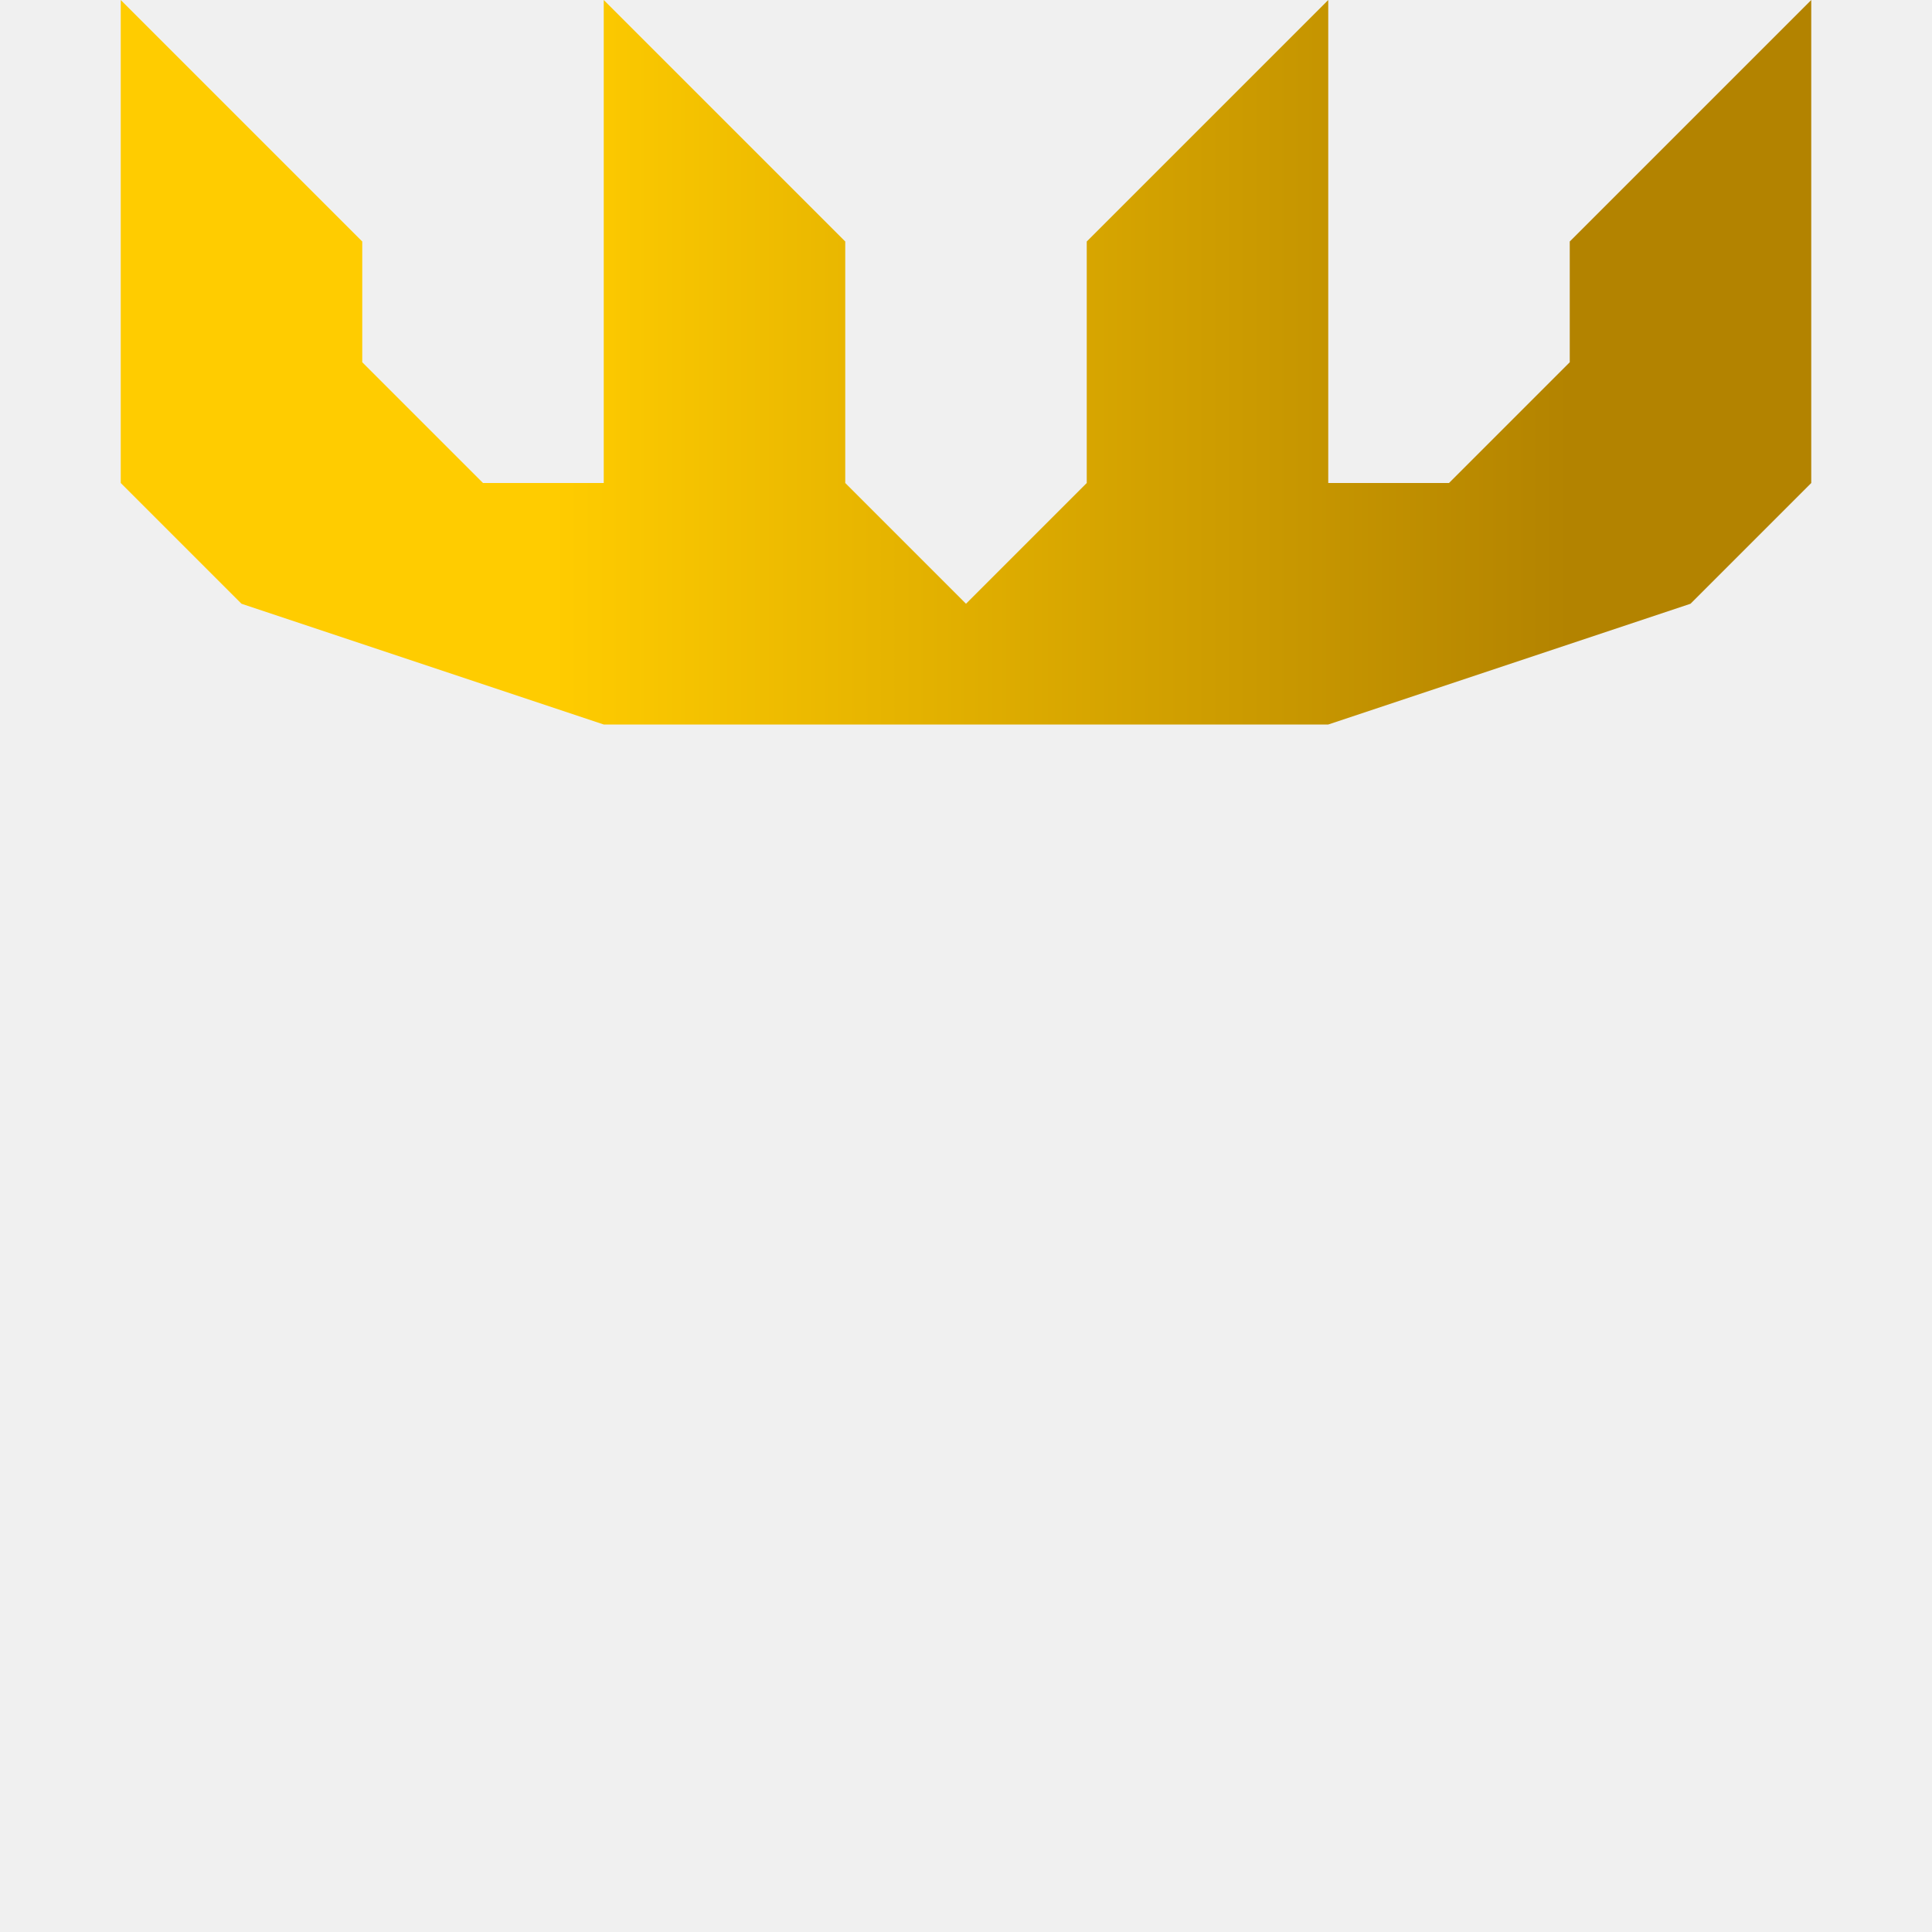
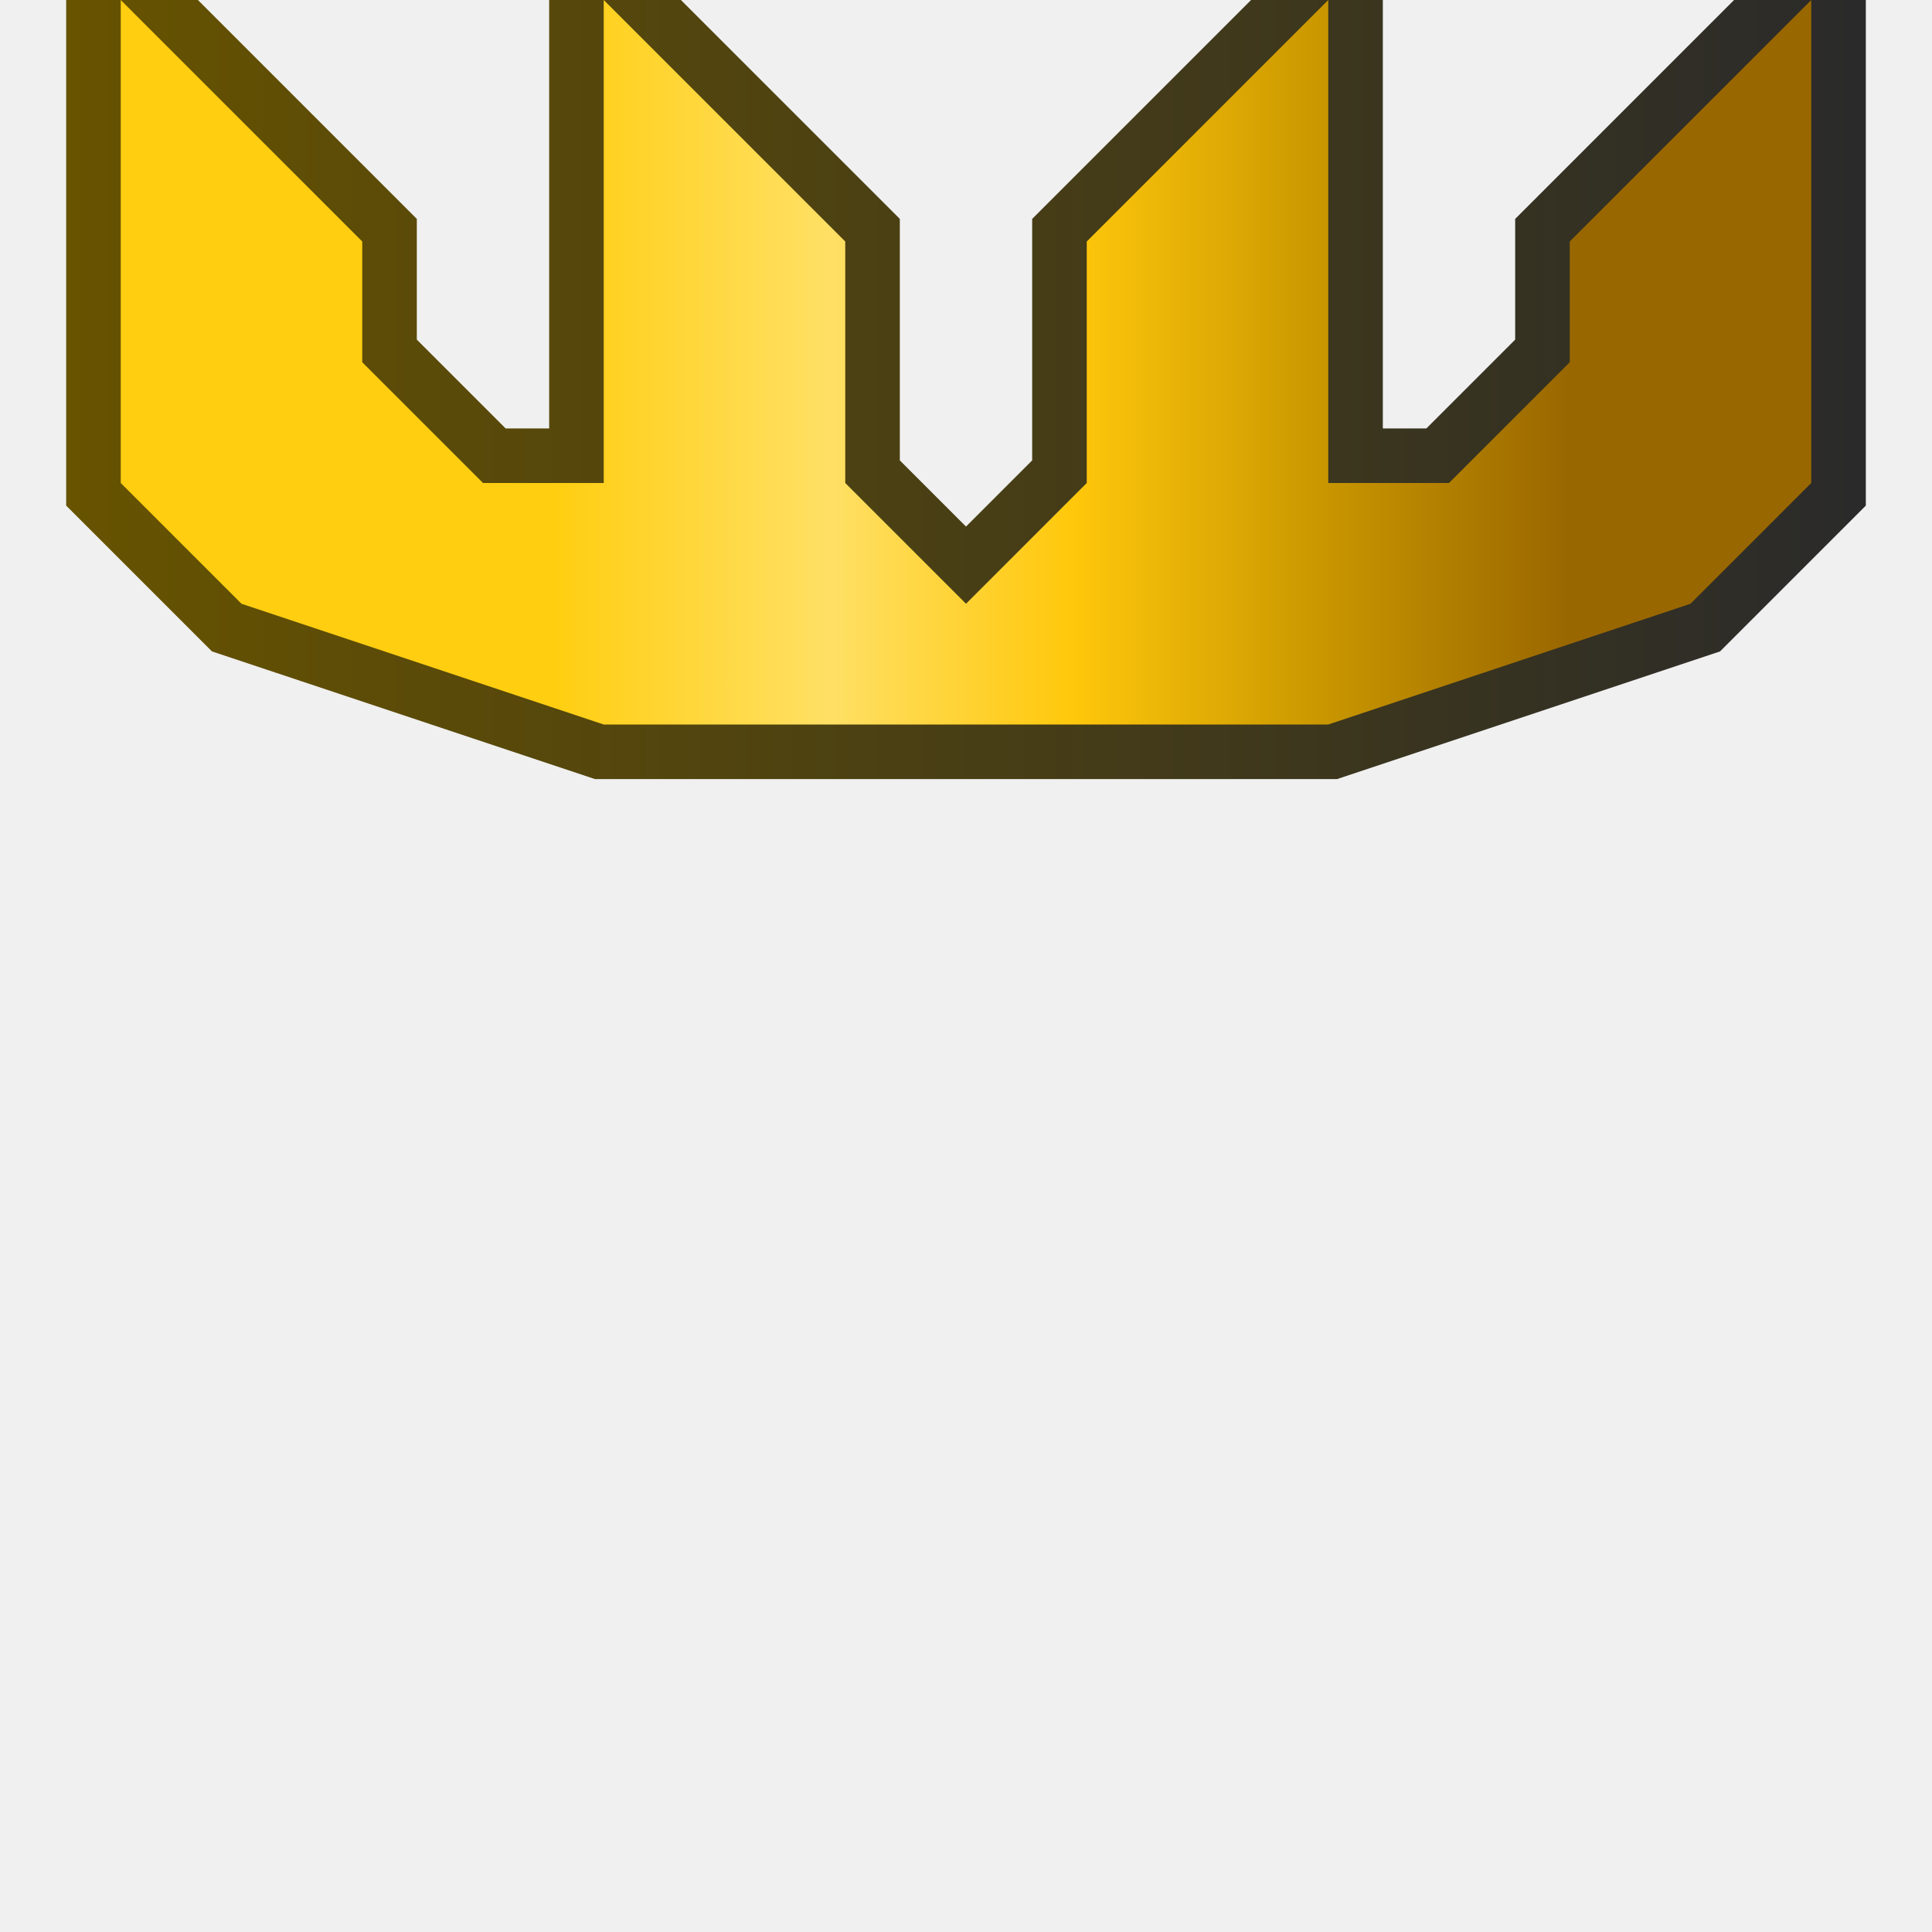
<svg xmlns="http://www.w3.org/2000/svg" xmlns:xlink="http://www.w3.org/1999/xlink" height="16" width="16" version="1.1" id="svg7">
  <defs id="defs7">
+     <linearGradient id="linearGradient1">
+       <stop style="stop-color:#675300;stop-opacity:1;" offset="0" id="stop1" />
+       <stop style="stop-color:#2a2a2a;stop-opacity:1;" offset="1" id="stop2" />
+     </linearGradient>
    <linearGradient id="linearGradient4">
-       <stop style="stop-color:#ffcc00;stop-opacity:1;" offset="0" id="stop4" />
-       <stop style="stop-color:#b38300;stop-opacity:1;" offset="1" id="stop5" />
+       <stop style="stop-color:#ffce11;stop-opacity:1;" offset="0" id="stop4" />
+       <stop style="stop-color:#ffe065;stop-opacity:1;" offset="0.273" id="stop7" />
+       <stop style="stop-color:#ffc80c;stop-opacity:1;" offset="0.509" id="stop6" />
+       <stop style="stop-color:#cc9900;stop-opacity:1;" offset="0.744" id="stop3" />
+       <stop style="stop-color:#996700;stop-opacity:1;" offset="1" id="stop5" />
    </linearGradient>
    <linearGradient xlink:href="#linearGradient4" id="linearGradient5" x1="47.972" y1="110.194" x2="129.588" y2="110.194" gradientUnits="userSpaceOnUse" gradientTransform="matrix(0.103125,0,0,0.103125,-0.3637797,-1.363779)" />
+     <linearGradient xlink:href="#linearGradient1" id="linearGradient2" x1="0.548" y1="2.68" x2="15.452" y2="2.68" gradientUnits="userSpaceOnUse" />
  </defs>
+   <rect style="display:none;fill:#ffffff;stroke-width:6;stroke-linejoin:bevel;paint-order:stroke fill markers" id="rect1" width="17.164" height="16.065" x="0" y="-0.378" />
  <path fill="#c38ef1" d="m 1,1 v 14 h 1 v -2 h 2 v 2 h 8 v -2 h 2 v 2 h 1 V 1 H 14 V 3 H 12 V 1 H 4 V 3 H 2 V 1 Z M 2,5 H 4 V 7 H 2 Z m 10,0 h 2 V 7 H 12 Z M 2,9 h 2 v 2 H 2 Z m 10,0 h 2 v 2 h -2 z" id="path1-3" style="display:none" />
  <path fill="#fc7f7f" d="M 1,1 V 5 H 3 V 3 H 5 V 1 Z m 10,0 v 2 h 2 v 2 h 2 V 1 Z M 4,4 v 8 h 8 V 4 Z m 2,2 h 4 v 4 H 6 Z m -5,5 v 4 H 5 V 13 H 3 v -2 z m 12,0 v 2 h -2 v 2 h 4 v -4 z" id="path1" style="display:none" />
  <circle cx="8" cy="8" r="5" fill="none" stroke="#8eef97" stroke-width="2" id="circle1" style="display:none" />
-   <path style="display:inline;fill:url(#linearGradient5);stroke:none;stroke-width:0.619;stroke-linecap:butt;stroke-linejoin:bevel;stroke-miterlimit:4;stroke-dasharray:none;stroke-dashoffset:0;stroke-opacity:1" d="M 15,0 V 4 L 14,5 11,6 H 8 5 L 2,5 1,4 V 0 L 3,2 V 3 L 4,4 H 5 V 0 L 7,2 V 4 L 8,5 9,4 V 2 l 2,-2 v 4 h 1 L 13,3 V 2 Z" id="path1-6" />
+   <path style="display:inline;fill:url(#linearGradient5);stroke:url(#linearGradient2);stroke-width:0.904;stroke-linecap:butt;stroke-linejoin:miter;stroke-miterlimit:4;stroke-dasharray:none;stroke-dashoffset:0;stroke-opacity:1;paint-order:stroke fill markers" d="M 15,0 V 4 L 14,5 11,6 H 8 5 L 2,5 1,4 V 0 L 3,2 V 3 L 4,4 H 5 V 0 L 7,2 V 4 L 8,5 9,4 V 2 l 2,-2 v 4 h 1 L 13,3 V 2 Z" id="path1-6" />
  <path fill="#8da5f3" d="M 13,0 10,4 H 11.947 c -0.138,1.32 -0.558,1.907 -1.084,2.275 -0.644,0.451 -1.713,0.606 -2.963,0.73 -1.25,0.124 -2.681,0.221 -3.912,1.083 -0.892,0.625 -1.532,1.652 -1.818,3.096 a 2,2 0 1 0 1.98,0.183 c 0.193,-0.885 0.553,-1.337 0.987,-1.64 0.644,-0.451 1.713,-0.606 2.963,-0.73 1.25,-0.124 2.681,-0.221 3.912,-1.083 1.053,-0.737 1.755,-2.032 1.937,-3.914 h 2.051 z" id="path1-36" style="display:none" />
</svg>
